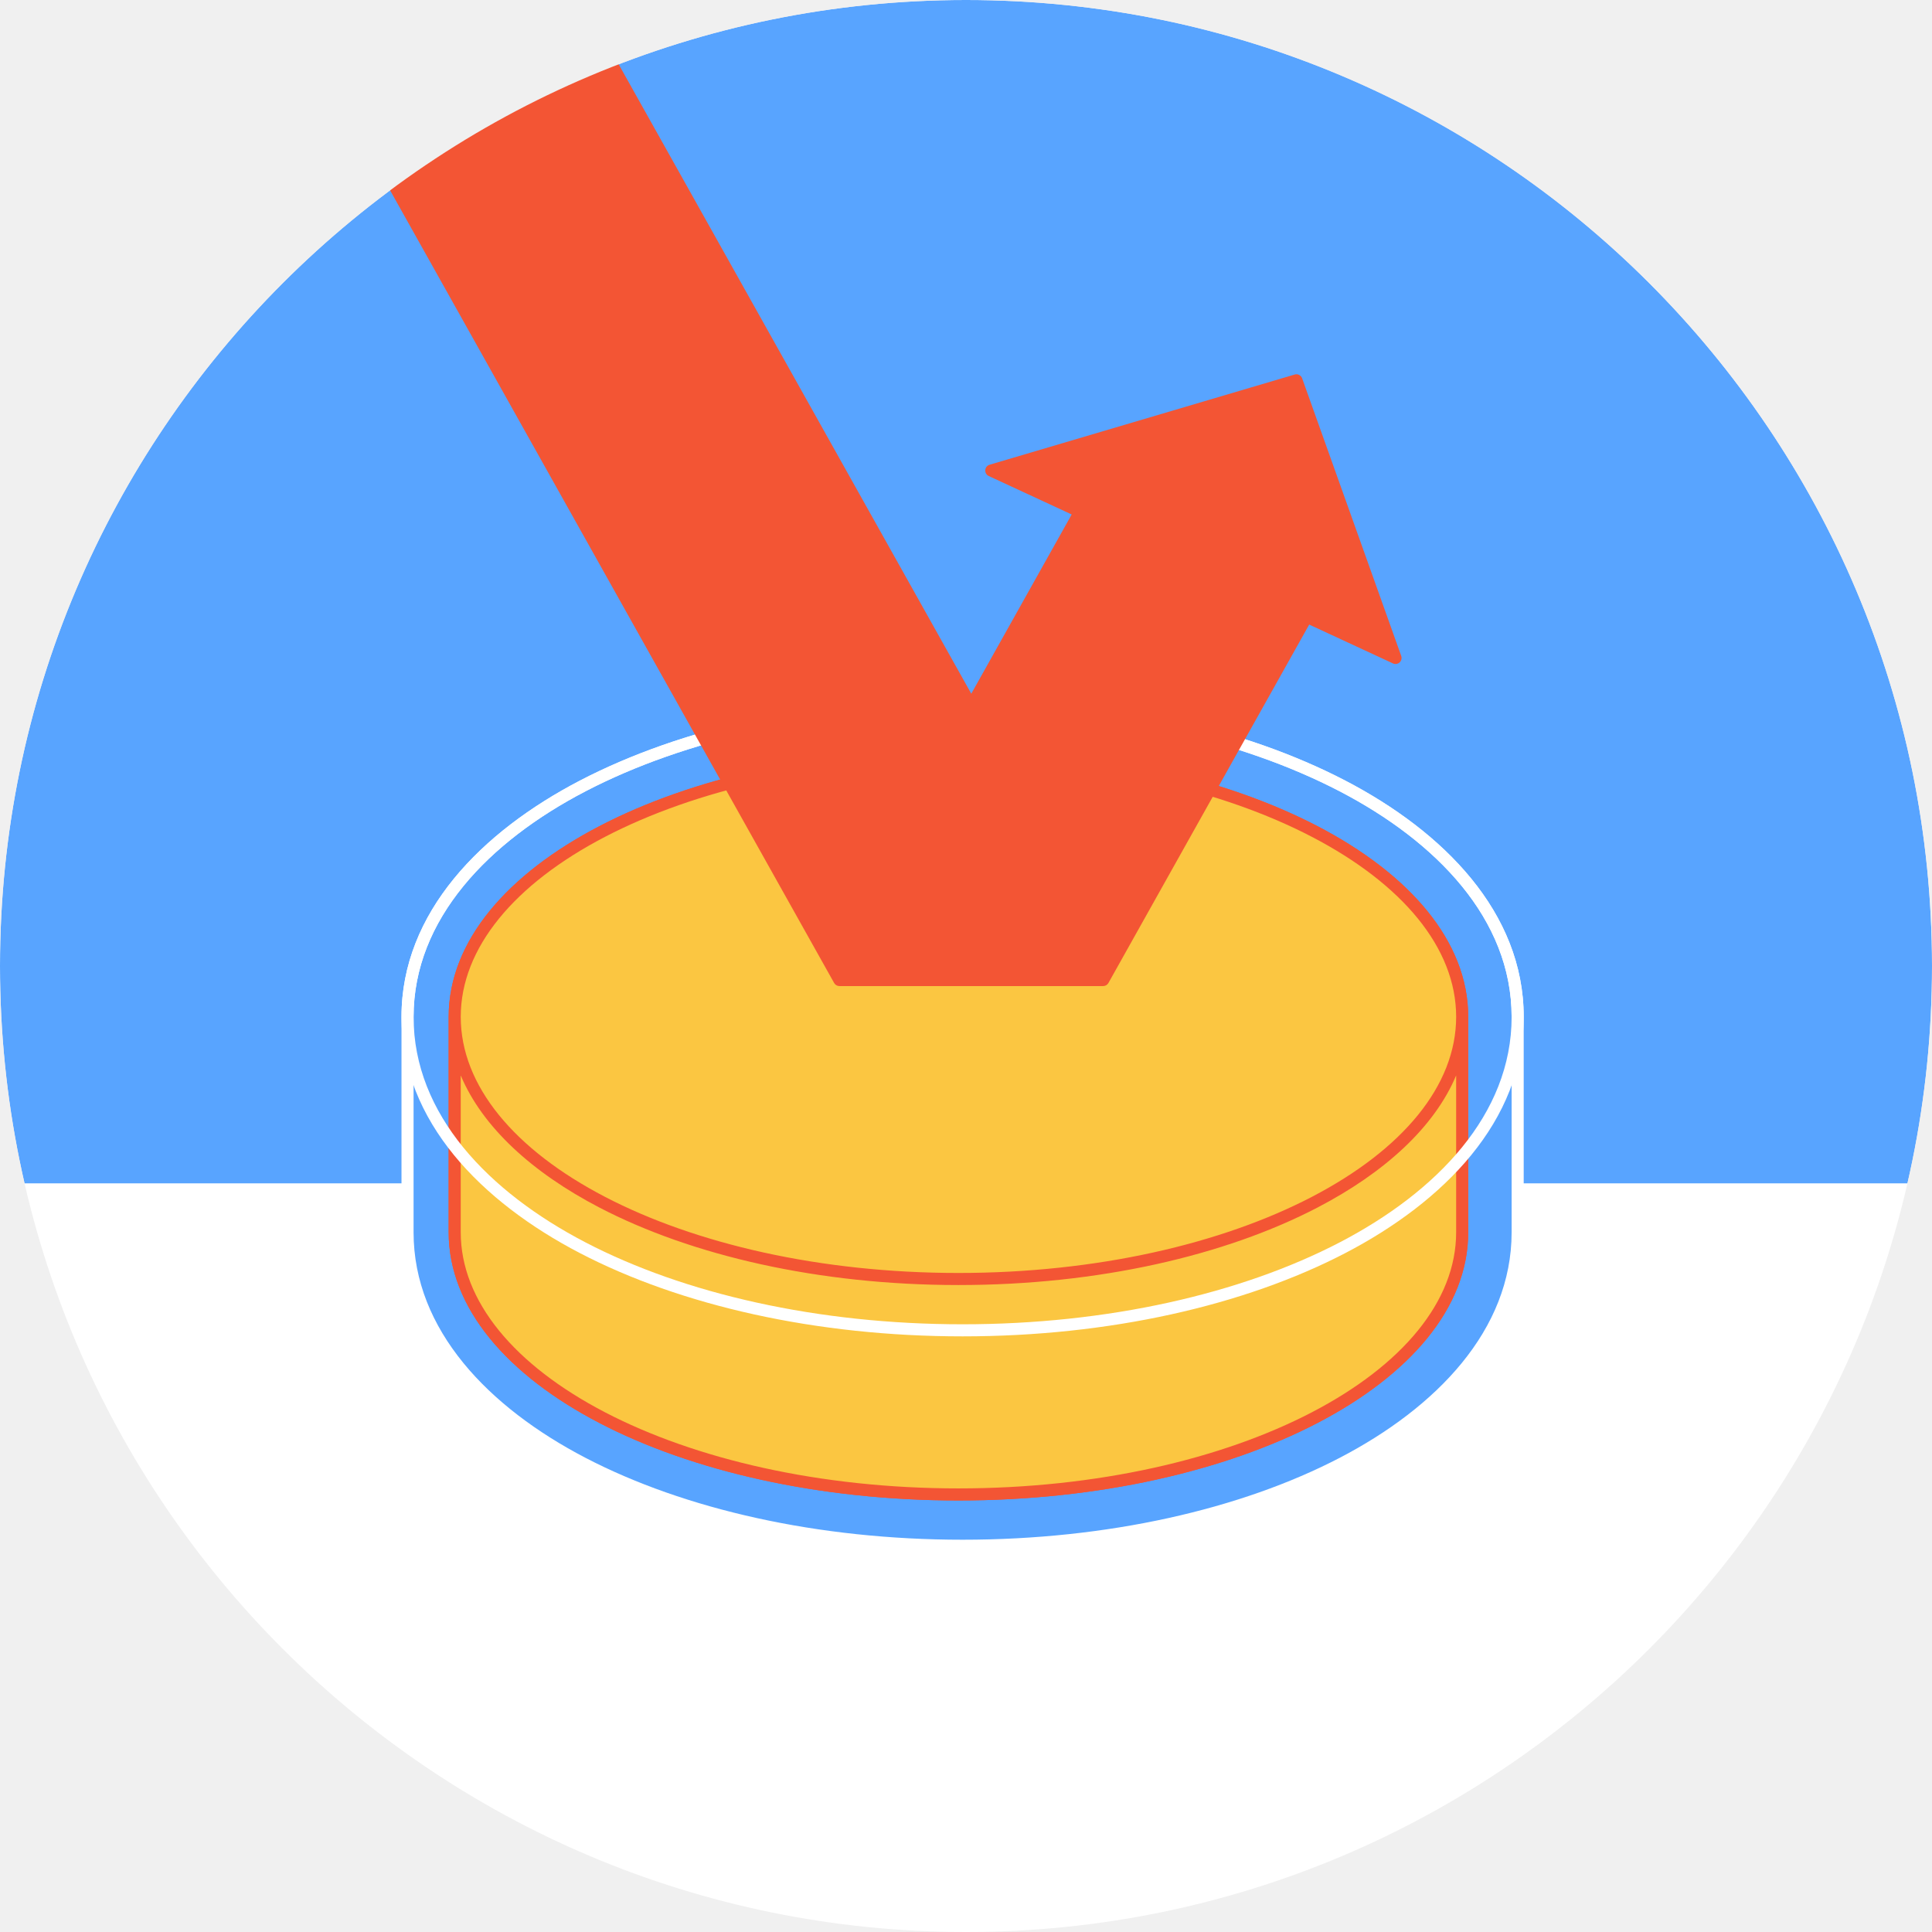
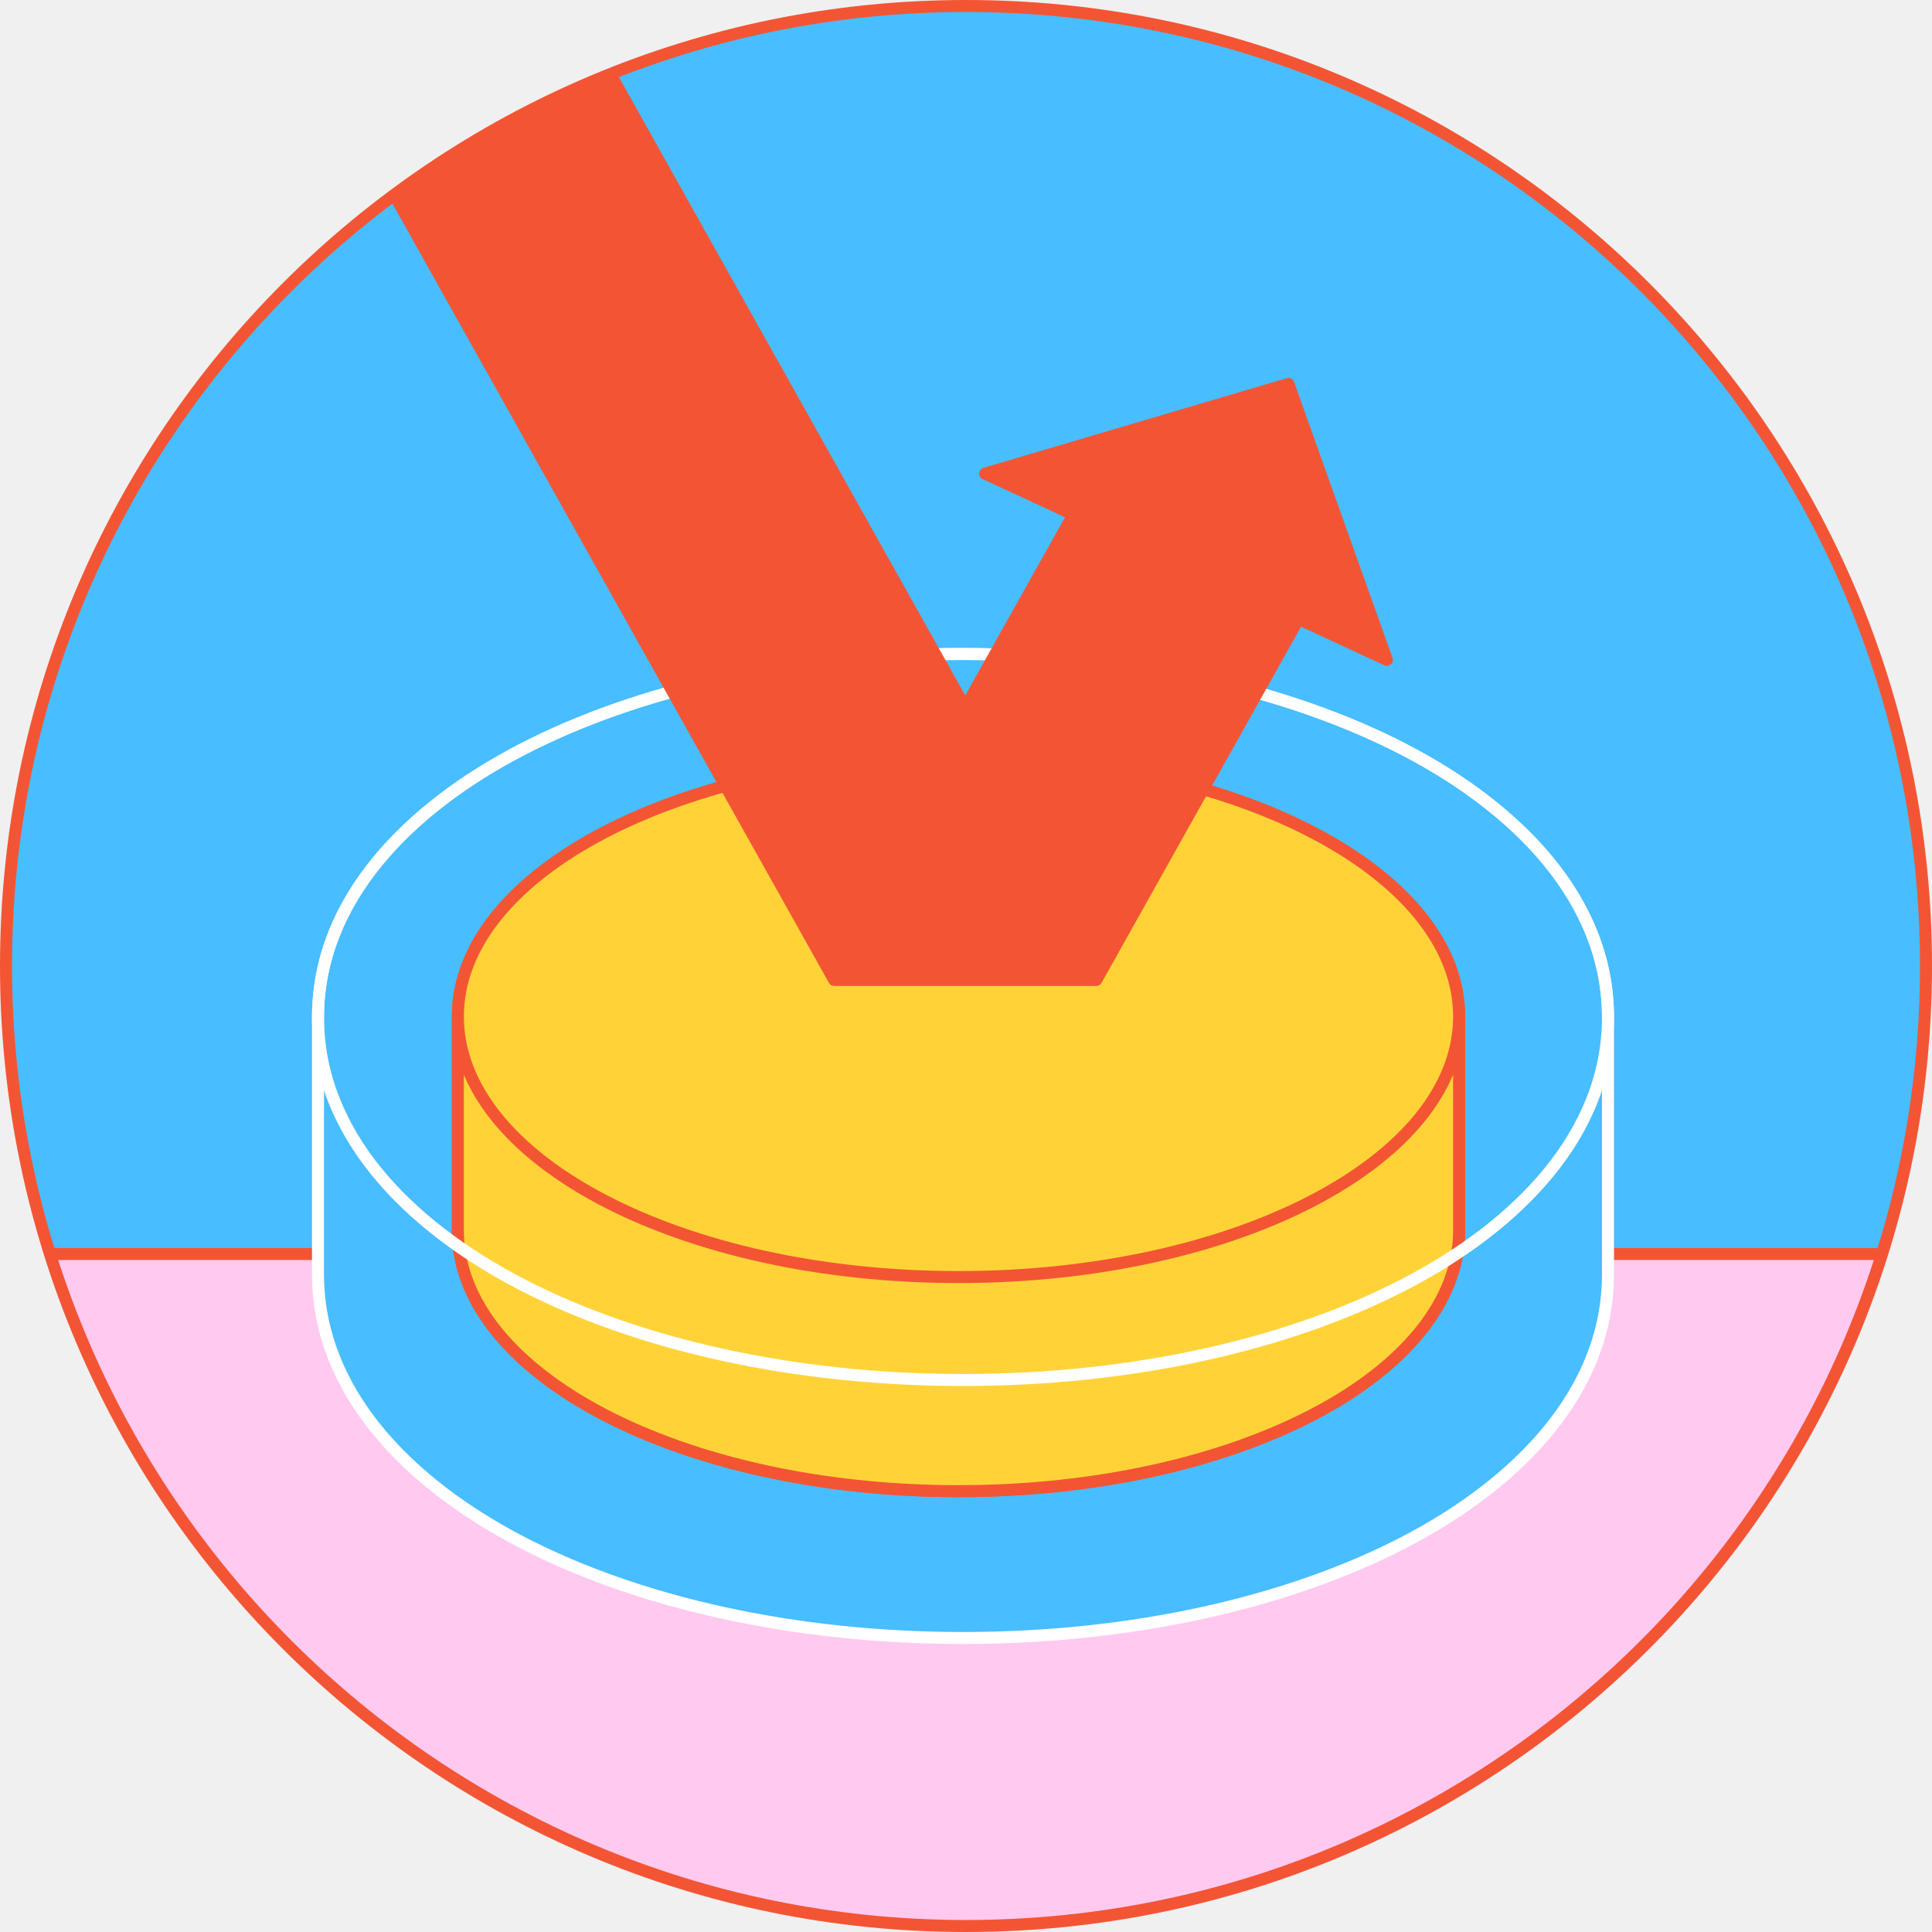
- <svg xmlns="http://www.w3.org/2000/svg" fill="none" height="320" viewBox="0 0 320 320" width="320">
-   <mask id="a" height="320" maskUnits="userSpaceOnUse" width="320" x="0" y="0">
-     <path d="m320 160c0-88.366-71.634-160-160-160-88.366 0-160 71.634-160 160 0 88.366 71.634 160 160 160 88.366 0 160-71.634 160-160z" fill="#fff" />
-   </mask>
-   <g mask="url(#a)">
-     <path d="m320 160c0-88.366-71.634-160-160-160-88.366 0-160 71.634-160 160 0 88.366 71.634 160 160 160 88.366 0 160-71.634 160-160z" fill="#58a4ff" />
-     <path d="m0 196h320v135h-320z" fill="#fff" />
-     <path d="m67.5 204.104v-35.682c0-16.766 12.89-29.853 29.014-38.244 16.54-8.608 38.8-13.678 62.922-13.678s46.382 5.07 62.923 13.678c16.123 8.391 29.014 21.478 29.014 38.244v35.682c0 16.767-12.891 29.853-29.014 38.244-16.541 8.608-38.801 13.678-62.923 13.678s-46.382-5.07-62.922-13.678c-16.124-8.391-29.014-21.477-29.014-38.244z" fill="#58a4ff" />
-     <path clip-rule="evenodd" d="m96.052 129.291c16.71-8.696 39.135-13.791 63.384-13.791 24.25 0 46.675 5.095 63.384 13.791 16.241 8.452 29.553 21.8 29.553 39.131v35.682c0 17.331-13.312 30.679-29.553 39.131-16.709 8.696-39.134 13.791-63.384 13.791-24.249 0-46.674-5.095-63.384-13.791-16.24-8.452-29.552-21.8-29.552-39.131v-35.682c0-17.331 13.312-30.679 29.552-39.131zm63.384-11.791c-23.995 0-46.09 5.045-62.46 13.565-16.007 8.33-28.476 21.155-28.476 37.357v35.682c0 16.202 12.469 29.027 28.476 37.357 16.37 8.52 38.465 13.565 62.46 13.565s46.09-5.045 62.461-13.565c16.007-8.33 28.476-21.155 28.476-37.357v-35.682c0-16.202-12.469-29.027-28.476-37.357-16.371-8.52-38.466-13.565-62.461-13.565z" fill="#fff" fill-rule="evenodd" />
-     <path d="m158.749 247.526c-46.081 0-83.436-19.441-83.436-43.422v-35.682c0-23.982 37.355-43.422 83.436-43.422 46.08 0 83.436 19.44 83.436 43.422v35.682c0 23.981-37.356 43.422-83.436 43.422z" fill="#fbc641" />
-     <path clip-rule="evenodd" d="m99.289 136.831c15.268-7.946 36.292-12.831 59.46-12.831 23.167 0 44.191 4.885 59.46 12.831 15.219 7.92 24.976 19.038 24.976 31.591v35.682c0 12.552-9.757 23.67-24.976 31.591-15.269 7.946-36.293 12.831-59.46 12.831-23.168 0-44.192-4.885-59.46-12.831-15.22-7.921-24.977-19.039-24.977-31.591v-35.682c0-12.553 9.757-23.671 24.977-31.591zm-22.977 41.293v25.98c0 11.429 8.921 22.022 23.899 29.817 14.93 7.769 35.624 12.605 58.537 12.605s43.607-4.836 58.537-12.605c14.978-7.795 23.899-18.388 23.899-29.817v-25.98c-3.592 8.552-11.815 16.08-22.976 21.888-15.269 7.946-36.293 12.831-59.46 12.831-23.168 0-44.192-4.885-59.46-12.831-11.161-5.808-19.384-13.336-22.977-21.888zm164.873-9.702c0 11.428-8.921 22.021-23.899 29.816-14.93 7.77-35.624 12.605-58.537 12.605s-43.607-4.835-58.537-12.605c-14.978-7.795-23.899-18.388-23.899-29.816 0-11.429 8.921-22.022 23.899-29.817 14.93-7.77 35.624-12.605 58.537-12.605s43.607 4.835 58.537 12.605c14.978 7.795 23.899 18.388 23.899 29.817z" fill="#f35534" fill-rule="evenodd" />
-     <path d="m158.749 247.526c-46.081 0-83.436-19.441-83.436-43.422v-35.682c0-23.982 37.355-43.422 83.436-43.422 46.08 0 83.436 19.44 83.436 43.422v35.682c0 23.981-37.356 43.422-83.436 43.422z" fill="#fbc641" />
-     <path clip-rule="evenodd" d="m99.289 136.831c15.268-7.946 36.292-12.831 59.46-12.831 23.167 0 44.191 4.885 59.46 12.831 15.219 7.92 24.976 19.038 24.976 31.591v35.682c0 12.552-9.757 23.67-24.976 31.591-15.269 7.946-36.293 12.831-59.46 12.831-23.168 0-44.192-4.885-59.46-12.831-15.22-7.921-24.977-19.039-24.977-31.591v-35.682c0-12.553 9.757-23.671 24.977-31.591zm-22.977 41.293v25.98c0 11.429 8.921 22.022 23.899 29.817 14.93 7.769 35.624 12.605 58.537 12.605s43.607-4.836 58.537-12.605c14.978-7.795 23.899-18.388 23.899-29.817v-25.98c-3.592 8.552-11.815 16.08-22.976 21.888-15.269 7.946-36.293 12.831-59.46 12.831-23.168 0-44.192-4.885-59.46-12.831-11.161-5.808-19.384-13.336-22.977-21.888zm164.873-9.702c0 11.428-8.921 22.021-23.899 29.816-14.93 7.77-35.624 12.605-58.537 12.605s-43.607-4.835-58.537-12.605c-14.978-7.795-23.899-18.388-23.899-29.816 0-11.429 8.921-22.022 23.899-29.817 14.93-7.77 35.624-12.605 58.537-12.605s43.607 4.835 58.537 12.605c14.978 7.795 23.899 18.388 23.899 29.817z" fill="#f35534" fill-rule="evenodd" />
-     <path clip-rule="evenodd" d="m96.052 129.291c16.71-8.696 39.135-13.791 63.384-13.791 24.25 0 46.675 5.095 63.384 13.791 16.241 8.451 29.553 21.8 29.553 39.131 0 17.33-13.312 30.679-29.553 39.13-16.709 8.696-39.134 13.791-63.384 13.791-24.249 0-46.674-5.095-63.384-13.791-16.24-8.451-29.552-21.8-29.552-39.13 0-17.331 13.312-30.68 29.552-39.131zm63.384-11.791c-23.995 0-46.09 5.045-62.46 13.565-16.007 8.33-28.476 21.155-28.476 37.357 0 16.201 12.469 29.026 28.476 37.356 16.37 8.52 38.465 13.565 62.46 13.565s46.09-5.045 62.461-13.565c16.007-8.33 28.476-21.155 28.476-37.356 0-16.202-12.469-29.027-28.476-37.357-16.371-8.52-38.466-13.565-62.461-13.565z" fill="#fff" fill-rule="evenodd" />
+ <svg xmlns="http://www.w3.org/2000/svg" fill="none" height="322" viewBox="0 0 322 322" width="322">
+   <clipPath id="a">
+     <rect height="320" rx="160" width="320" x="1" y="1" />
+   </clipPath>
+   <g clip-path="url(#a)">
+     <rect fill="#48bdff" height="320" rx="160" width="320" x="1" y="1" />
+     <path d="m1 209h320v123h-320z" fill="#ffc9f0" />
+     <path clip-rule="evenodd" d="m0 208h322v125h-322zm2 2v121h318v-121z" fill="#f35534" fill-rule="evenodd" />
+     <path d="m53 212.361v-42.721c0-19.582 15.073-34.866 33.926-44.666 19.34-10.053 45.368-15.974 73.574-15.974s54.234 5.921 73.574 15.974c18.853 9.8 33.926 25.084 33.926 44.666v42.721c0 19.581-15.073 34.865-33.926 44.665-19.34 10.053-45.368 15.974-73.574 15.974s-54.234-5.921-73.574-15.974c-18.853-9.8-33.926-25.084-33.926-44.665z" fill="#48bdff" />
+     <path clip-rule="evenodd" d="m86.465 124.087c19.509-10.141 45.703-16.087 74.035-16.087s54.526 5.946 74.036 16.087c18.969 9.86 34.464 25.406 34.464 45.553v42.721c0 20.146-15.495 35.692-34.464 45.552-19.51 10.141-45.703 16.087-74.036 16.087s-54.526-5.946-74.035-16.087c-18.97-9.86-34.465-25.406-34.465-45.552v-42.721c0-20.147 15.495-35.693 34.465-45.553zm74.035-14.087c-28.079 0-53.942 5.897-73.113 15.862-18.737 9.739-33.387 24.761-33.387 43.778v42.721c0 19.016 14.65 34.038 33.387 43.777 19.171 9.965 45.034 15.862 73.113 15.862s53.942-5.897 73.113-15.862c18.737-9.739 33.387-24.761 33.387-43.777v-42.721c0-19.017-14.65-34.039-33.387-43.778-19.171-9.965-45.034-15.862-73.113-15.862z" fill="#fff" fill-rule="evenodd" />
+     <path d="m159.747 248.526c-46.081 0-83.436-19.441-83.436-43.422v-35.682c0-23.982 37.355-43.422 83.436-43.422 46.08 0 83.436 19.44 83.436 43.422v35.682c0 23.981-37.356 43.422-83.436 43.422z" fill="#ffd338" />
+     <path clip-rule="evenodd" d="m100.287 137.831c15.268-7.946 36.292-12.831 59.46-12.831 23.167 0 44.191 4.885 59.46 12.831 15.219 7.92 24.976 19.038 24.976 31.591v35.682c0 12.552-9.757 23.67-24.976 31.591-15.269 7.946-36.293 12.831-59.46 12.831-23.168 0-44.192-4.885-59.46-12.831-15.22-7.921-24.977-19.039-24.977-31.591v-35.682c0-12.553 9.757-23.671 24.977-31.591zm-22.977 41.293v25.98c0 11.429 8.921 22.022 23.899 29.817 14.93 7.769 35.624 12.605 58.537 12.605s43.607-4.836 58.537-12.605c14.978-7.795 23.899-18.388 23.899-29.817v-25.98c-3.592 8.552-11.815 16.08-22.976 21.888-15.269 7.946-36.293 12.831-59.46 12.831-23.168 0-44.192-4.885-59.46-12.831-11.161-5.808-19.384-13.336-22.977-21.888zm164.873-9.702c0 11.428-8.921 22.021-23.899 29.816-14.93 7.77-35.624 12.605-58.537 12.605s-43.607-4.835-58.537-12.605c-14.978-7.795-23.899-18.388-23.899-29.816 0-11.429 8.921-22.022 23.899-29.817 14.93-7.77 35.624-12.605 58.537-12.605s43.607 4.835 58.537 12.605c14.978 7.795 23.899 18.388 23.899 29.817z" fill="#f35534" fill-rule="evenodd" />
+     <path d="m159.747 248.526c-46.081 0-83.436-19.441-83.436-43.422v-35.682c0-23.982 37.355-43.422 83.436-43.422 46.08 0 83.436 19.44 83.436 43.422v35.682c0 23.981-37.356 43.422-83.436 43.422z" fill="#ffd338" />
+     <path clip-rule="evenodd" d="m100.287 137.831c15.268-7.946 36.292-12.831 59.46-12.831 23.167 0 44.191 4.885 59.46 12.831 15.219 7.92 24.976 19.038 24.976 31.591v35.682c0 12.552-9.757 23.67-24.976 31.591-15.269 7.946-36.293 12.831-59.46 12.831-23.168 0-44.192-4.885-59.46-12.831-15.22-7.921-24.977-19.039-24.977-31.591v-35.682c0-12.553 9.757-23.671 24.977-31.591zm-22.977 41.293v25.98c0 11.429 8.921 22.022 23.899 29.817 14.93 7.769 35.624 12.605 58.537 12.605s43.607-4.836 58.537-12.605c14.978-7.795 23.899-18.388 23.899-29.817v-25.98c-3.592 8.552-11.815 16.08-22.976 21.888-15.269 7.946-36.293 12.831-59.46 12.831-23.168 0-44.192-4.885-59.46-12.831-11.161-5.808-19.384-13.336-22.977-21.888zm164.873-9.702c0 11.428-8.921 22.021-23.899 29.816-14.93 7.77-35.624 12.605-58.537 12.605s-43.607-4.835-58.537-12.605c-14.978-7.795-23.899-18.388-23.899-29.816 0-11.429 8.921-22.022 23.899-29.817 14.93-7.77 35.624-12.605 58.537-12.605s43.607 4.835 58.537 12.605c14.978 7.795 23.899 18.388 23.899 29.817z" fill="#f35534" fill-rule="evenodd" />
+     <path clip-rule="evenodd" d="m86.465 124.05c19.51-10.118 45.703-16.05 74.035-16.05s54.525 5.932 74.035 16.05c18.968 9.837 34.465 25.347 34.465 45.45s-15.497 35.613-34.465 45.45c-19.51 10.118-45.703 16.05-74.035 16.05s-54.525-5.932-74.035-16.05c-18.969-9.837-34.465-25.347-34.465-45.45s15.497-35.613 34.465-45.45zm74.035-14.05c-28.079 0-53.943 5.883-73.114 15.825-18.737 9.718-33.386 24.705-33.386 43.675s14.649 33.957 33.386 43.675c19.171 9.942 45.035 15.825 73.114 15.825s53.943-5.883 73.114-15.825c18.737-9.718 33.386-24.705 33.386-43.675s-14.649-33.957-33.386-43.675c-19.171-9.942-45.035-15.825-73.114-15.825z" fill="#fff" fill-rule="evenodd" />
    <g fill="#f35534">
-       <path d="m25.688-40 113.343 202.325h43.687l33.707-60.171 14.718 6.824-16.412-45.984-50.543 14.942 14.718 6.823-18.031 32.188-87.923-156.947z" />
-       <path clip-rule="evenodd" d="m27.394-39 112.222 200.325h42.515l33.421-59.659c.255-.456.818-.639 1.293-.419l12.553 5.82-15.292-42.846-47.094 13.923 12.313 5.709c.253.117.445.334.531.599s.057.554-.079.797l-18.031 32.188c-.177.315-.511.511-.872.511-.362 0-.696-.195-.873-.511l-87.636-156.436zm-1.706-2 47.264-0c.362 0 .696.196.872.511l87.051 155.39 16.631-29.689-13.739-6.369c-.377-.175-.607-.566-.576-.981.03-.415.314-.768.713-.886l50.543-14.943c.509-.15 1.047.123 1.226.623l16.412 45.985c.135.379.03.803-.268 1.074-.297.272-.729.339-1.095.169l-13.877-6.434-33.255 59.363c-.176.316-.51.511-.872.511h-43.687c-.362 0-.695-.195-.872-.511l-113.343-202.325c-.173-.31-.17-.688.01-.994.179-.306.508-.494.863-.494z" fill-rule="evenodd" />
+       <path d="m25.686-39 113.343 202.325h43.687l33.707-60.171 14.718 6.824-16.412-45.984-50.543 14.942 14.718 6.823-18.031 32.188-87.923-156.947z" />
+       <path clip-rule="evenodd" d="m27.392-38 112.222 200.325h42.515l33.421-59.659c.255-.456.819-.639 1.293-.419l12.553 5.82-15.292-42.846-47.094 13.923 12.313 5.709c.253.117.446.334.531.599.086.265.057.554-.079.797l-18.031 32.188c-.177.315-.511.511-.872.511-.362 0-.696-.195-.873-.511l-87.636-156.436zm-1.706-2 47.264-0c.362 0 .696.196.873.511l87.05 155.39 16.631-29.689-13.739-6.369c-.377-.175-.607-.566-.576-.981.03-.415.314-.768.713-.886l50.543-14.943c.509-.15 1.047.123 1.226.623l16.412 45.985c.135.379.03.803-.268 1.074-.297.272-.729.339-1.095.169l-13.877-6.434-33.255 59.363c-.176.316-.51.511-.872.511h-43.687c-.362 0-.695-.195-.872-.511l-113.343-202.325c-.173-.31-.17-.688.01-.994.179-.306.508-.494.863-.494z" fill-rule="evenodd" />
    </g>
  </g>
+   <rect height="320" rx="160" stroke="#f35534" stroke-linejoin="round" stroke-width="2" width="320" x="1" y="1" />
</svg>
